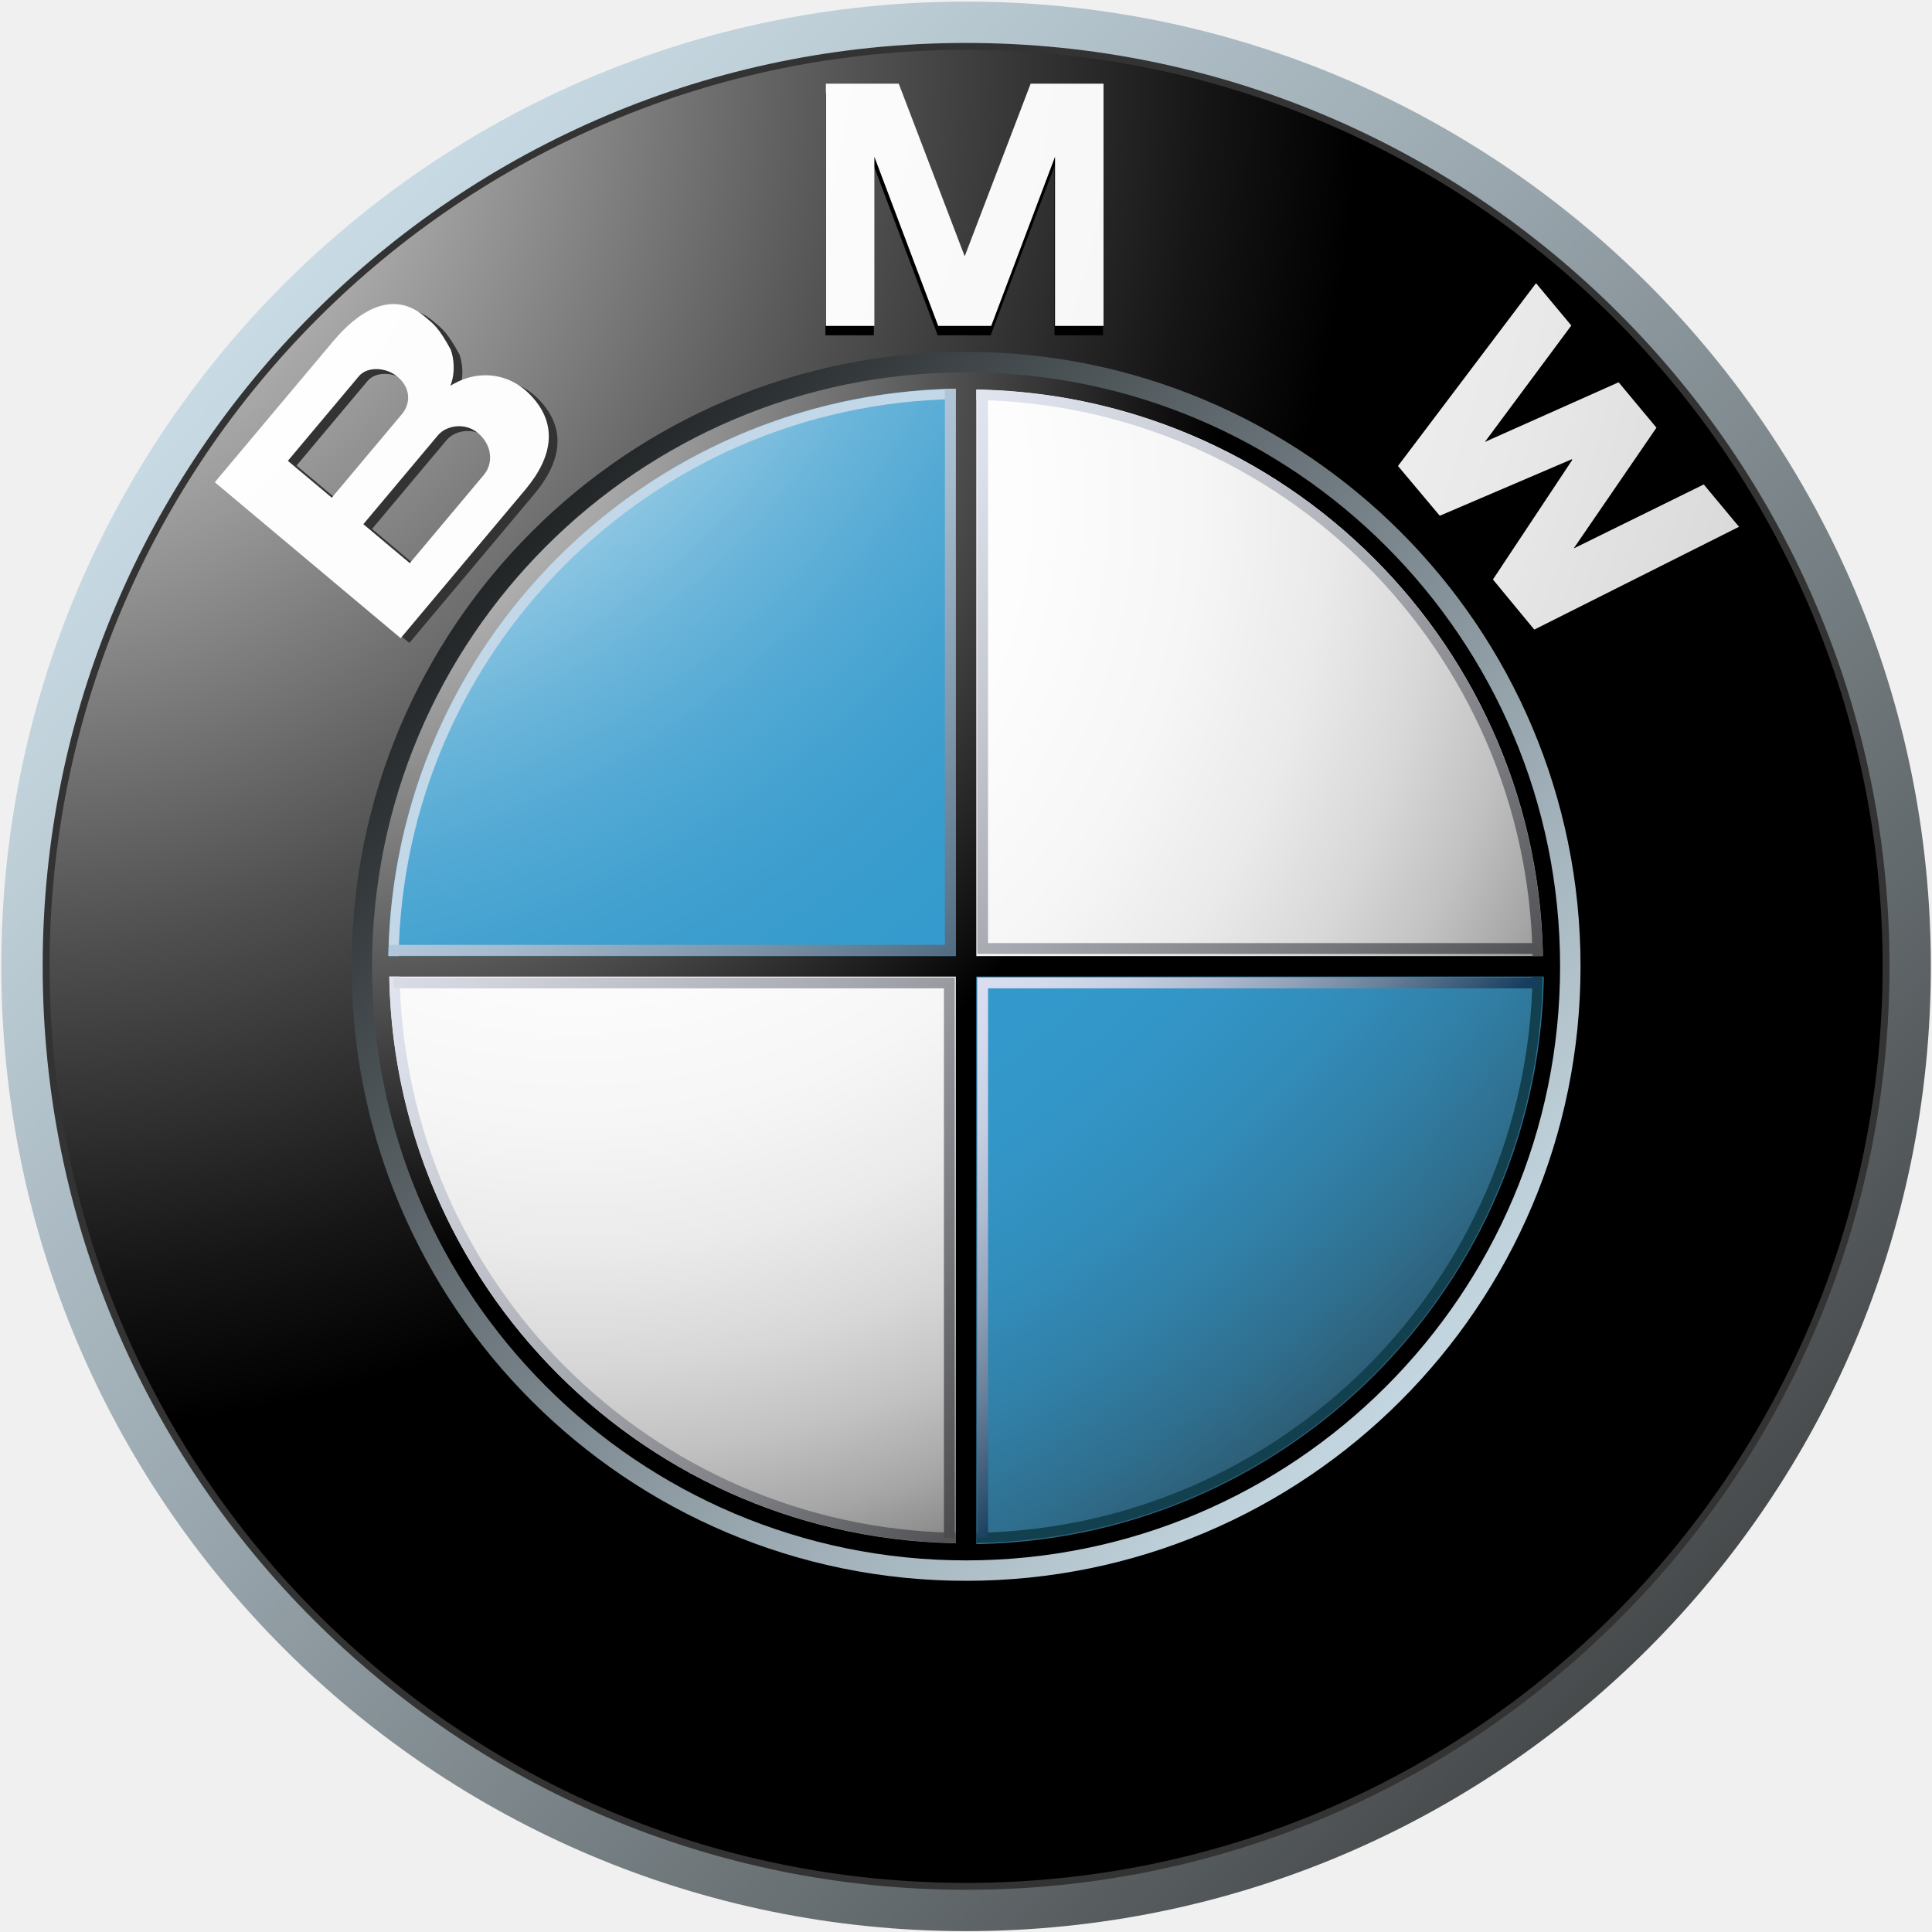
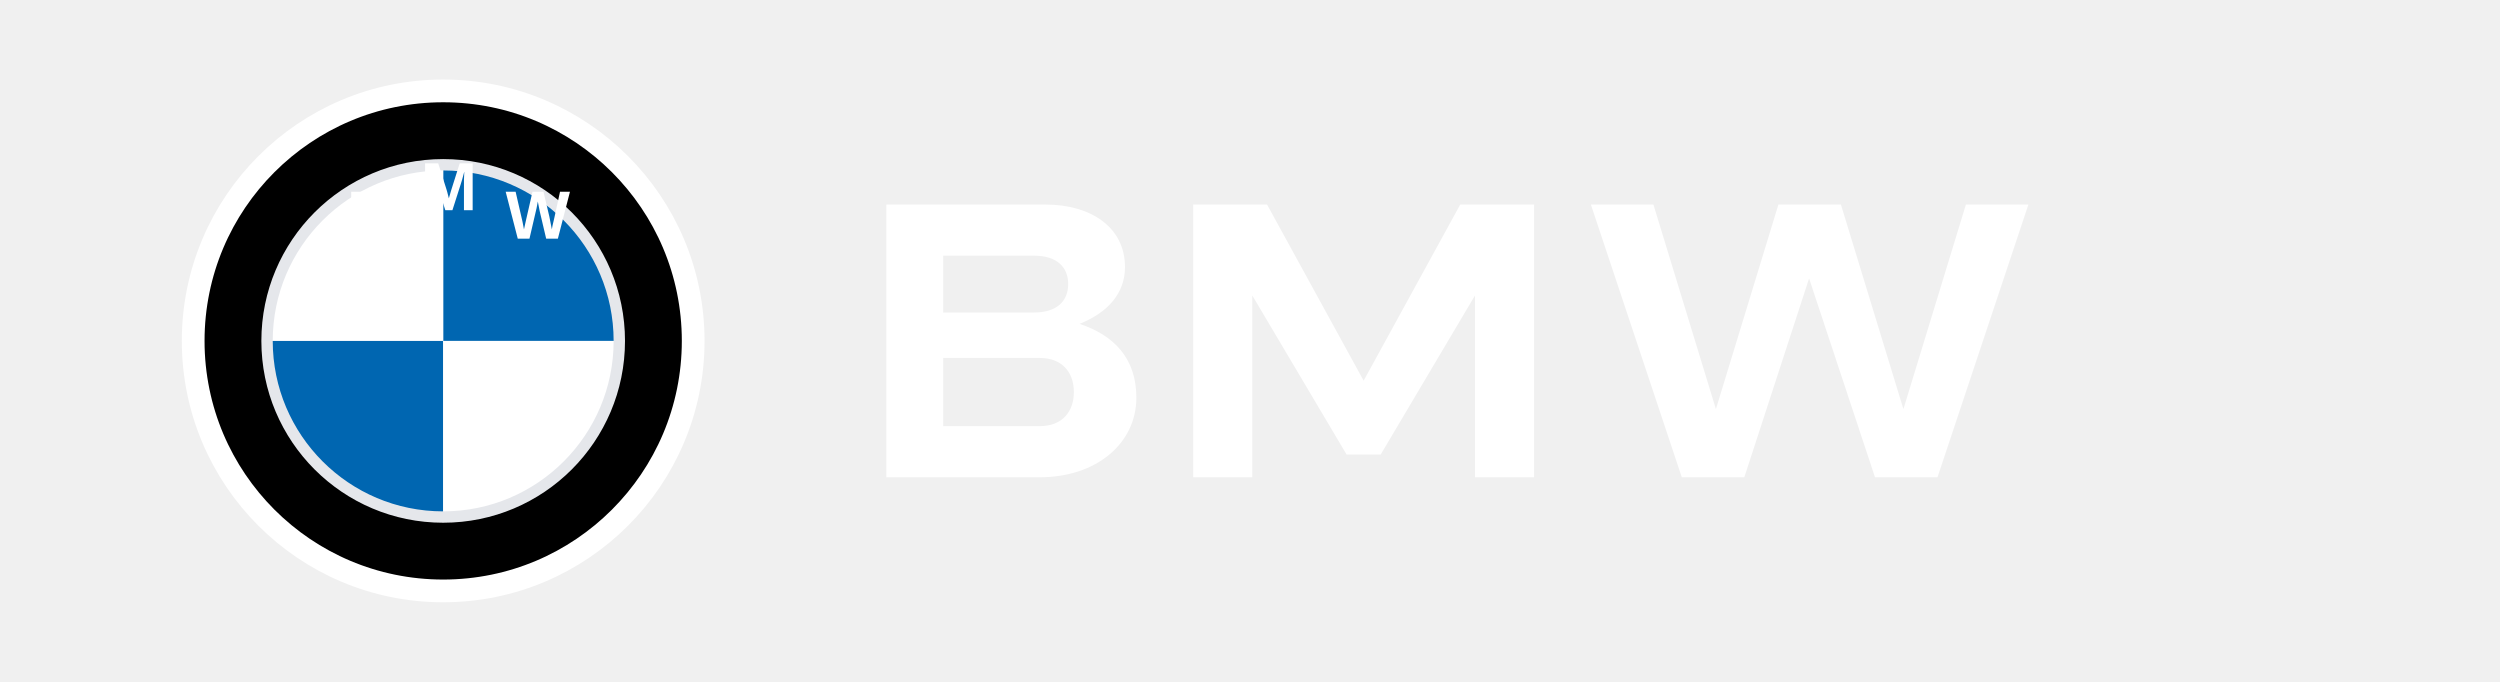
- <svg xmlns="http://www.w3.org/2000/svg" xmlns:xlink="http://www.w3.org/1999/xlink" height="1015" viewBox="-.68 -.847 1015 1015" width="1015">
-   <linearGradient id="a" gradientUnits="userSpaceOnUse" x1="-74.197" x2="1001.25" y1="-54.648" y2="984.588">
-     <stop offset="0" stop-color="#dff4ff" />
-     <stop offset=".098" stop-color="#d6eaf5" />
-     <stop offset=".268" stop-color="#bfd0d9" />
-     <stop offset=".488" stop-color="#98a5ac" />
-     <stop offset=".747" stop-color="#646b6e" />
-     <stop offset="1" stop-color="#2b2b2b" />
-   </linearGradient>
-   <radialGradient id="b" cx="-6.317" cy="33.522" gradientUnits="userSpaceOnUse" r="720.108">
-     <stop offset="0" stop-color="#fff" />
-     <stop offset=".306" stop-color="#a8a8a8" />
-     <stop offset=".646" stop-color="#4f4f4f" />
-     <stop offset=".885" stop-color="#161616" />
-     <stop offset="1" />
-   </radialGradient>
-   <linearGradient id="c" gradientTransform="matrix(-1 0 0 -1 930.9756 1169.306)" gradientUnits="userSpaceOnUse" x1="54.041" x2="738.989" y1="304.847" y2="966.733">
-     <stop offset="0" stop-color="#dff4ff" />
-     <stop offset=".086" stop-color="#d6eaf5" />
-     <stop offset=".233" stop-color="#bed0d9" />
-     <stop offset=".424" stop-color="#96a4ac" />
-     <stop offset=".652" stop-color="#5f686d" />
-     <stop offset=".907" stop-color="#1a1d1e" />
-     <stop offset="1" />
-   </linearGradient>
-   <linearGradient id="d">
-     <stop offset="0" stop-color="#fff" />
-     <stop offset=".31" stop-color="#fdfdfd" />
-     <stop offset=".451" stop-color="#f6f6f6" />
-     <stop offset=".557" stop-color="#e9e9e9" />
-     <stop offset=".646" stop-color="#d7d7d7" />
-     <stop offset=".724" stop-color="#bfbfbf" />
-     <stop offset=".794" stop-color="#a2a2a2" />
-     <stop offset=".859" stop-color="#808080" />
-     <stop offset=".92" stop-color="#575757" />
-     <stop offset=".975" stop-color="#2b2b2b" />
-     <stop offset="1" stop-color="#141414" />
-   </linearGradient>
-   <radialGradient id="e" cx="-135.647" cy="-39.812" gradientUnits="userSpaceOnUse" r="1730.313" xlink:href="#d" />
-   <radialGradient id="f" cx="-135.723" cy="-39.812" gradientUnits="userSpaceOnUse" r="1730.461" xlink:href="#d" />
-   <radialGradient id="g" cx="-135.817" cy="-40.32" gradientUnits="userSpaceOnUse" r="1731.787" xlink:href="#d" />
-   <linearGradient id="h">
-     <stop offset="0" stop-color="#e6e6e6" />
-     <stop offset=".104" stop-color="#d6d6d6" />
-     <stop offset=".307" stop-color="#adadad" />
-     <stop offset=".588" stop-color="#6c6c6c" />
-     <stop offset=".933" stop-color="#121212" />
-     <stop offset="1" />
-   </linearGradient>
-   <radialGradient id="i" cx="174.253" cy="200.075" gradientUnits="userSpaceOnUse" r="466.718" xlink:href="#h" />
-   <radialGradient id="j" cx="301.906" cy="262.848" gradientUnits="userSpaceOnUse" r="678.742">
-     <stop offset="0" stop-color="#fff" />
-     <stop offset=".344" stop-color="#fdfdfd" />
-     <stop offset=".481" stop-color="#f6f6f6" />
-     <stop offset=".582" stop-color="#eaeaea" />
-     <stop offset=".665" stop-color="#d8d8d8" />
-     <stop offset=".737" stop-color="#c2c2c2" />
-     <stop offset=".802" stop-color="#a6a6a6" />
-     <stop offset=".86" stop-color="#848484" />
-     <stop offset=".913" stop-color="#5f5f5f" />
-     <stop offset=".949" stop-color="#404040" />
-     <stop offset=".957" stop-color="#404040" />
-     <stop offset="1" stop-color="#404040" />
-     <stop offset="1" />
-   </radialGradient>
-   <linearGradient id="k">
-     <stop offset=".169" stop-color="#fff" />
-     <stop offset=".196" stop-color="#e0eff7" />
-     <stop offset=".241" stop-color="#b2d9ec" />
-     <stop offset=".287" stop-color="#8bc5e2" />
-     <stop offset=".335" stop-color="#6bb5da" />
-     <stop offset=".384" stop-color="#52a9d4" />
-     <stop offset=".436" stop-color="#41a0cf" />
-     <stop offset=".491" stop-color="#369bcd" />
-     <stop offset=".556" stop-color="#39c" />
-     <stop offset=".606" stop-color="#3396c8" />
-     <stop offset=".655" stop-color="#328ebc" />
-     <stop offset=".705" stop-color="#3180a8" />
-     <stop offset=".754" stop-color="#2f6d8c" />
-     <stop offset=".803" stop-color="#2d5468" />
-     <stop offset=".851" stop-color="#2a373d" />
-     <stop offset=".871" stop-color="#292929" />
-   </linearGradient>
-   <radialGradient id="l" cx="102.618" cy="5.56" gradientUnits="userSpaceOnUse" r="1202.06" xlink:href="#k" />
-   <radialGradient id="m" cx="102.618" cy="5.551" gradientUnits="userSpaceOnUse" r="1202.037" xlink:href="#k" />
-   <radialGradient id="n" cx="180.627" cy="205.954" gradientUnits="userSpaceOnUse" r="457.773" xlink:href="#h" />
-   <linearGradient id="o">
-     <stop offset="0" stop-color="#f0f4ff" />
-     <stop offset=".109" stop-color="#ebeff9" />
-     <stop offset=".247" stop-color="#dce0ea" />
-     <stop offset=".403" stop-color="#c4c7cf" />
-     <stop offset=".57" stop-color="#a2a4ab" />
-     <stop offset=".747" stop-color="#76777c" />
-     <stop offset=".929" stop-color="#414243" />
-     <stop offset="1" stop-color="#2b2b2b" />
-   </linearGradient>
-   <linearGradient id="p" gradientUnits="userSpaceOnUse" x1="446.835" x2="893.254" xlink:href="#o" y1="91.655" y2="523.042" />
-   <linearGradient id="q" gradientUnits="userSpaceOnUse" x1="84.488" x2="530.914" xlink:href="#o" y1="455.87" y2="887.265" />
-   <linearGradient id="r" gradientUnits="userSpaceOnUse" x1="300.459" x2="531.948" y1="302.041" y2="525.736">
-     <stop offset="0" stop-color="#c2d7e8" />
-     <stop offset=".134" stop-color="#bacfe1" />
-     <stop offset=".343" stop-color="#a4bacd" />
-     <stop offset=".6" stop-color="#8098ac" />
-     <stop offset=".894" stop-color="#4e697f" />
-     <stop offset="1" stop-color="#3a566d" />
-   </linearGradient>
-   <linearGradient id="s" gradientUnits="userSpaceOnUse" x1="184.524" x2="626.457" y1="356.854" y2="783.908">
-     <stop offset="0" stop-color="#f0f4ff" />
-     <stop offset=".097" stop-color="#e8ebf6" />
-     <stop offset=".257" stop-color="#d1d4dd" />
-     <stop offset=".459" stop-color="#abaeb5" />
-     <stop offset=".695" stop-color="#78797d" />
-     <stop offset=".958" stop-color="#363637" />
-     <stop offset="1" stop-color="#2b2b2b" />
-   </linearGradient>
-   <linearGradient id="t" gradientUnits="userSpaceOnUse" x1="510.257" x2="665.275" y1="515.267" y2="665.066">
-     <stop offset="0" stop-color="#d9def0" />
-     <stop offset=".123" stop-color="#d4daec" />
-     <stop offset=".263" stop-color="#c7cfe2" />
-     <stop offset=".411" stop-color="#b0bcd1" />
-     <stop offset=".566" stop-color="#90a1b8" />
-     <stop offset=".725" stop-color="#677f99" />
-     <stop offset=".885" stop-color="#355674" />
-     <stop offset=".972" stop-color="#173d5d" />
-   </linearGradient>
-   <linearGradient id="u" gradientUnits="userSpaceOnUse" x1="351.678" x2="793.132" xlink:href="#o" y1="194.776" y2="621.366" />
-   <path d="m506.86 0c-279.92 0-506.86 226.918-506.86 506.848 0 279.926 226.94 506.848 506.86 506.848 279.94 0 506.857-226.922 506.857-506.848.001-279.93-226.916-506.848-506.857-506.848zm0 988.352c-265.939 0-481.495-215.574-481.495-481.504 0-265.927 215.556-481.512 481.495-481.512 265.937 0 481.511 215.584 481.511 481.512 0 265.93-215.574 481.504-481.511 481.504z" fill="url(#a)" />
-   <path d="m992.003 506.848c0 267.914-217.227 485.133-485.143 485.133-267.919 0-485.123-217.219-485.123-485.133 0-267.929 217.204-485.133 485.123-485.133 267.916 0 485.143 217.204 485.143 485.133z" fill="#333" />
-   <path d="m988.371 506.848c0 265.93-215.574 481.504-481.511 481.504-265.939 0-481.495-215.574-481.495-481.504 0-265.927 215.556-481.512 481.495-481.512 265.937 0 481.511 215.585 481.511 481.512z" fill="url(#b)" />
-   <path d="m829.676 506.848c0 178.28-144.53 322.803-322.815 322.803-178.289 0-322.819-144.522-322.819-322.803 0-178.289 144.53-322.816 322.819-322.816 178.285 0 322.815 144.528 322.815 322.816z" fill="url(#c)" />
-   <polygon points="519.79 175.308 553.324 86.431 553.324 175.308 578.792 175.308 578.792 48.021 540.518 48.021 505.704 139.157 506.035 139.157 471.223 48.021 432.947 48.021 432.947 175.308 458.416 175.308 458.416 86.431 491.949 175.308" />
-   <polygon points="869.313 232.384 825.798 295.831 894.146 262.216 912.684 284.447 805.115 338.459 783.379 312.144 825.077 249.275 824.83 248.965 755.473 278.651 733.489 252.513 806.021 156.469 824.563 178.712 779.146 239.871 849.433 208.522" />
-   <path d="m281.427 208.068c-10.251-9.951-26.069-12.951-40.939-3.733 2.847-7.363 1.691-14.858.186-19.015-6.414-11.662-8.662-13.137-13.899-17.561-17.097-14.324-35.082-2.093-47.93 13.219l-62.116 74.028 97.651 81.925 65.5-78.047c14.971-17.838 17.282-35.523 1.547-50.816zm-126.321 35.7l37.311-44.464c4.33-5.146 14.106-4.94 20.375.341 6.908 5.795 6.928 14.002 2.289 19.54l-36.896 43.95zm102.934 7.393l-38.896 46.353-24.355-20.47 39.185-46.711c4.434-5.281 14.313-6.817 20.974-1.229 7.505 6.312 8.247 15.912 3.092 22.057z" fill="#333" />
-   <polygon fill="url(#e)" points="520.06 170.39 553.592 81.515 553.592 170.39 579.063 170.39 579.063 43.103 540.784 43.103 505.973 134.236 506.303 134.236 471.491 43.103 433.212 43.103 433.212 170.39 458.683 170.39 458.683 81.515 492.218 170.39" />
-   <polygon fill="url(#f)" points="869.563 223.844 826.067 287.293 894.413 253.667 912.934 275.909 805.38 329.921 783.645 303.596 825.345 240.735 825.1 240.416 755.72 270.114 733.759 243.963 806.291 147.93 824.83 170.164 779.419 231.322 849.68 199.985" />
-   <path d="m276.868 205.563c-10.23-9.951-26.069-12.953-40.916-3.743 2.824-7.364 1.67-14.86.166-18.996-6.415-11.682-8.642-13.137-13.923-17.57-17.096-14.333-35.059-2.095-47.887 13.231l-62.139 74.016 97.653 81.926 65.499-78.059c14.953-17.839 17.282-35.512 1.547-50.805zm-126.317 35.698l37.307-44.453c4.312-5.155 14.086-4.949 20.376.319 6.909 5.806 6.93 14.023 2.268 19.54l-36.873 43.959zm102.952 7.393l-38.896 46.352-24.398-20.47 39.207-46.721c4.433-5.269 14.291-6.806 20.953-1.216 7.547 6.32 8.29 15.9 3.134 22.055z" fill="url(#g)" />
-   <path d="m194.788 506.852c0-172.358 139.724-312.082 312.073-312.082 172.367 0 312.072 139.724 312.072 312.082 0 172.351-139.705 312.071-312.072 312.071-172.35 0-312.073-139.72-312.073-312.071z" fill="url(#i)" />
-   <path d="m203.759 506.852c0-167.399 135.702-303.112 303.102-303.112s303.12 135.712 303.12 303.112c0 167.401-135.721 303.113-303.12 303.113s-303.102-135.712-303.102-303.113z" fill="url(#j)" />
-   <path d="m203.284 506.852h303.576v-303.575c-167.669 0-303.576 135.908-303.576 303.575z" fill="url(#l)" />
-   <path d="m506.86 506.852v303.579c167.667 0 303.576-135.933 303.576-303.579z" fill="url(#m)" />
-   <polygon fill="url(#n)" points="812.95 501.458 512.242 501.458 512.242 200.75 501.476 200.75 501.476 501.458 200.768 501.458 200.768 512.225 501.476 512.225 501.476 812.942 512.242 812.942 512.242 512.225 812.95 512.225" />
-   <path d="m512.242 209.267c160.141 2.848 289.366 132.062 292.232 292.191h5.36c-2.863-163.099-134.482-294.736-297.593-297.583v5.392z" fill="url(#p)" />
-   <path d="m208.729 501.418c2.845-160.347 132.256-289.747 292.604-292.604v-5.383c-163.336 2.856-295.12 134.669-297.987 297.986h5.383z" fill="#c2d7e8" />
-   <path d="m501.476 804.433c-160.139-2.844-289.364-132.069-292.211-292.208h-5.381c2.866 163.108 134.484 294.75 297.593 297.594v-5.386z" fill="url(#q)" />
-   <path d="m804.475 512.225c-2.866 160.139-132.092 289.364-292.232 292.208v5.386c163.11-2.844 294.747-134.485 297.593-297.594z" fill="#12404f" />
-   <polygon fill="url(#r)" points="495.724 203.432 495.724 495.551 203.614 495.551 203.614 501.315 495.724 501.315 501.476 501.315 501.476 495.551 501.476 203.432" />
-   <polygon fill="url(#s)" points="495.229 806.995 495.229 518.391 206.029 518.391 206.029 512.7 495.229 512.7 500.92 512.7 500.92 518.391 500.92 806.995" />
-   <polygon fill="url(#t)" points="518.409 806.995 518.409 518.391 807.011 518.391 807.011 512.7 518.409 512.7 512.737 512.7 512.737 518.391 512.737 806.995" />
-   <polygon fill="url(#u)" points="518.409 206.011 518.409 494.613 807.011 494.613 807.011 500.295 518.409 500.295 512.737 500.295 512.737 494.613 512.737 206.011" />
+ <svg xmlns="http://www.w3.org/2000/svg" viewBox="0 0 220 60" fill="none">
+   <g transform="translate(16, 7)">
+     <circle cx="23" cy="23" r="22" fill="#000000" stroke="#FFFFFF" stroke-width="2" />
+     <circle cx="23" cy="23" r="15.5" fill="#FFFFFF" />
+     <path d="M23 7.5 A15.5 15.5 0 0 1 38.5 23 L23 23 Z" fill="#0066B1" />
+     <path d="M23 23 L7.5 23 A15.5 15.5 0 0 1 23 7.5 Z" fill="#FFFFFF" />
+     <path d="M23 23 L23 38.5 A15.5 15.5 0 0 1 7.5 23 Z" fill="#0066B1" />
+     <path d="M38.5 23 A15.5 15.5 0 0 1 23 38.5 L23 23 Z" fill="#FFFFFF" />
+     <circle cx="23" cy="23" r="15.5" fill="none" stroke="#E5E7EB" stroke-width="1" />
+     <text x="14.5" y="14" font-family="'Helvetica Neue',Arial,sans-serif" font-size="6" font-weight="900" fill="#FFFFFF">B</text>
+     <text x="21" y="11.5" font-family="'Helvetica Neue',Arial,sans-serif" font-size="6" font-weight="900" fill="#FFFFFF">M</text>
+     <text x="28.5" y="14" font-family="'Helvetica Neue',Arial,sans-serif" font-size="6" font-weight="900" fill="#FFFFFF">W</text>
+   </g>
+   <g fill="#FFFFFF" transform="translate(78, 18)">
+     <path d="M0 0 H14 C18 0 21 2 21 5.5 C21 7.8 19.5 9.5 17 10.5 C20 11.5 22 13.5 22 17 C22 21 18.5 24 13.5 24 H0 V0 Z M5 9.5 H13 C15 9.5 16 8.5 16 7 C16 5.5 15 4.5 13 4.5 H5 V9.5 Z M5 19.5 H13.5 C15.5 19.5 16.5 18.2 16.5 16.5 C16.5 14.8 15.5 13.5 13.5 13.5 H5 V19.5 Z" />
+     <path d="M27 0 H33.5 L42 15.5 L50.5 0 H57 V24 H51.8 V8 L43.5 22 H40.5 L32.2 8 V24 H27 V0 Z" />
+     <path d="M62 0 H67.5 L73 18 L78.5 0 H84 L89.5 18 L95 0 H100.5 L92.5 24 H87 L81.2 6.5 L75.5 24 H70 L62 0 Z" />
+   </g>
</svg>
